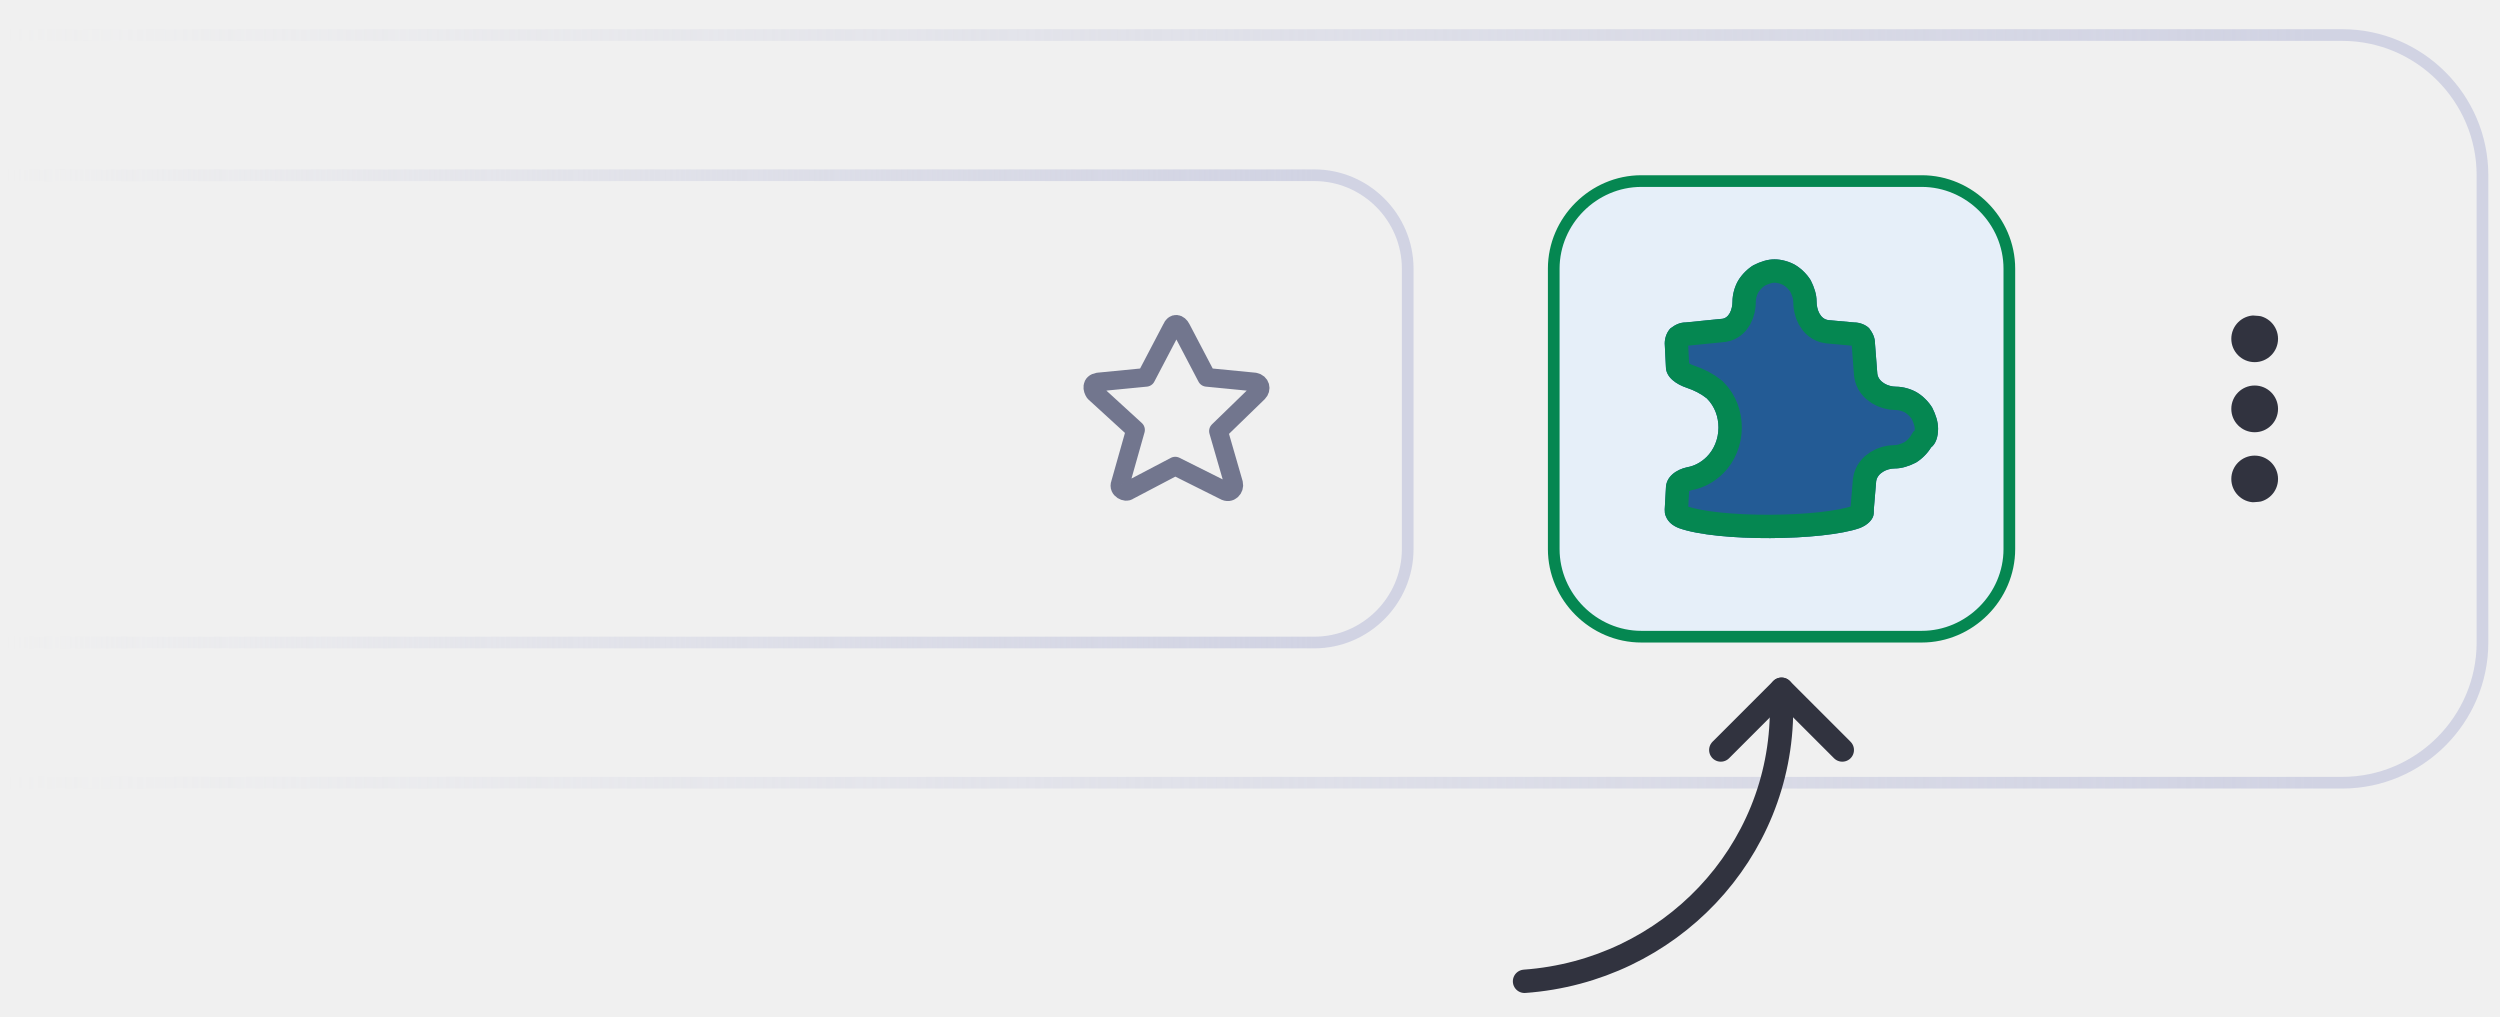
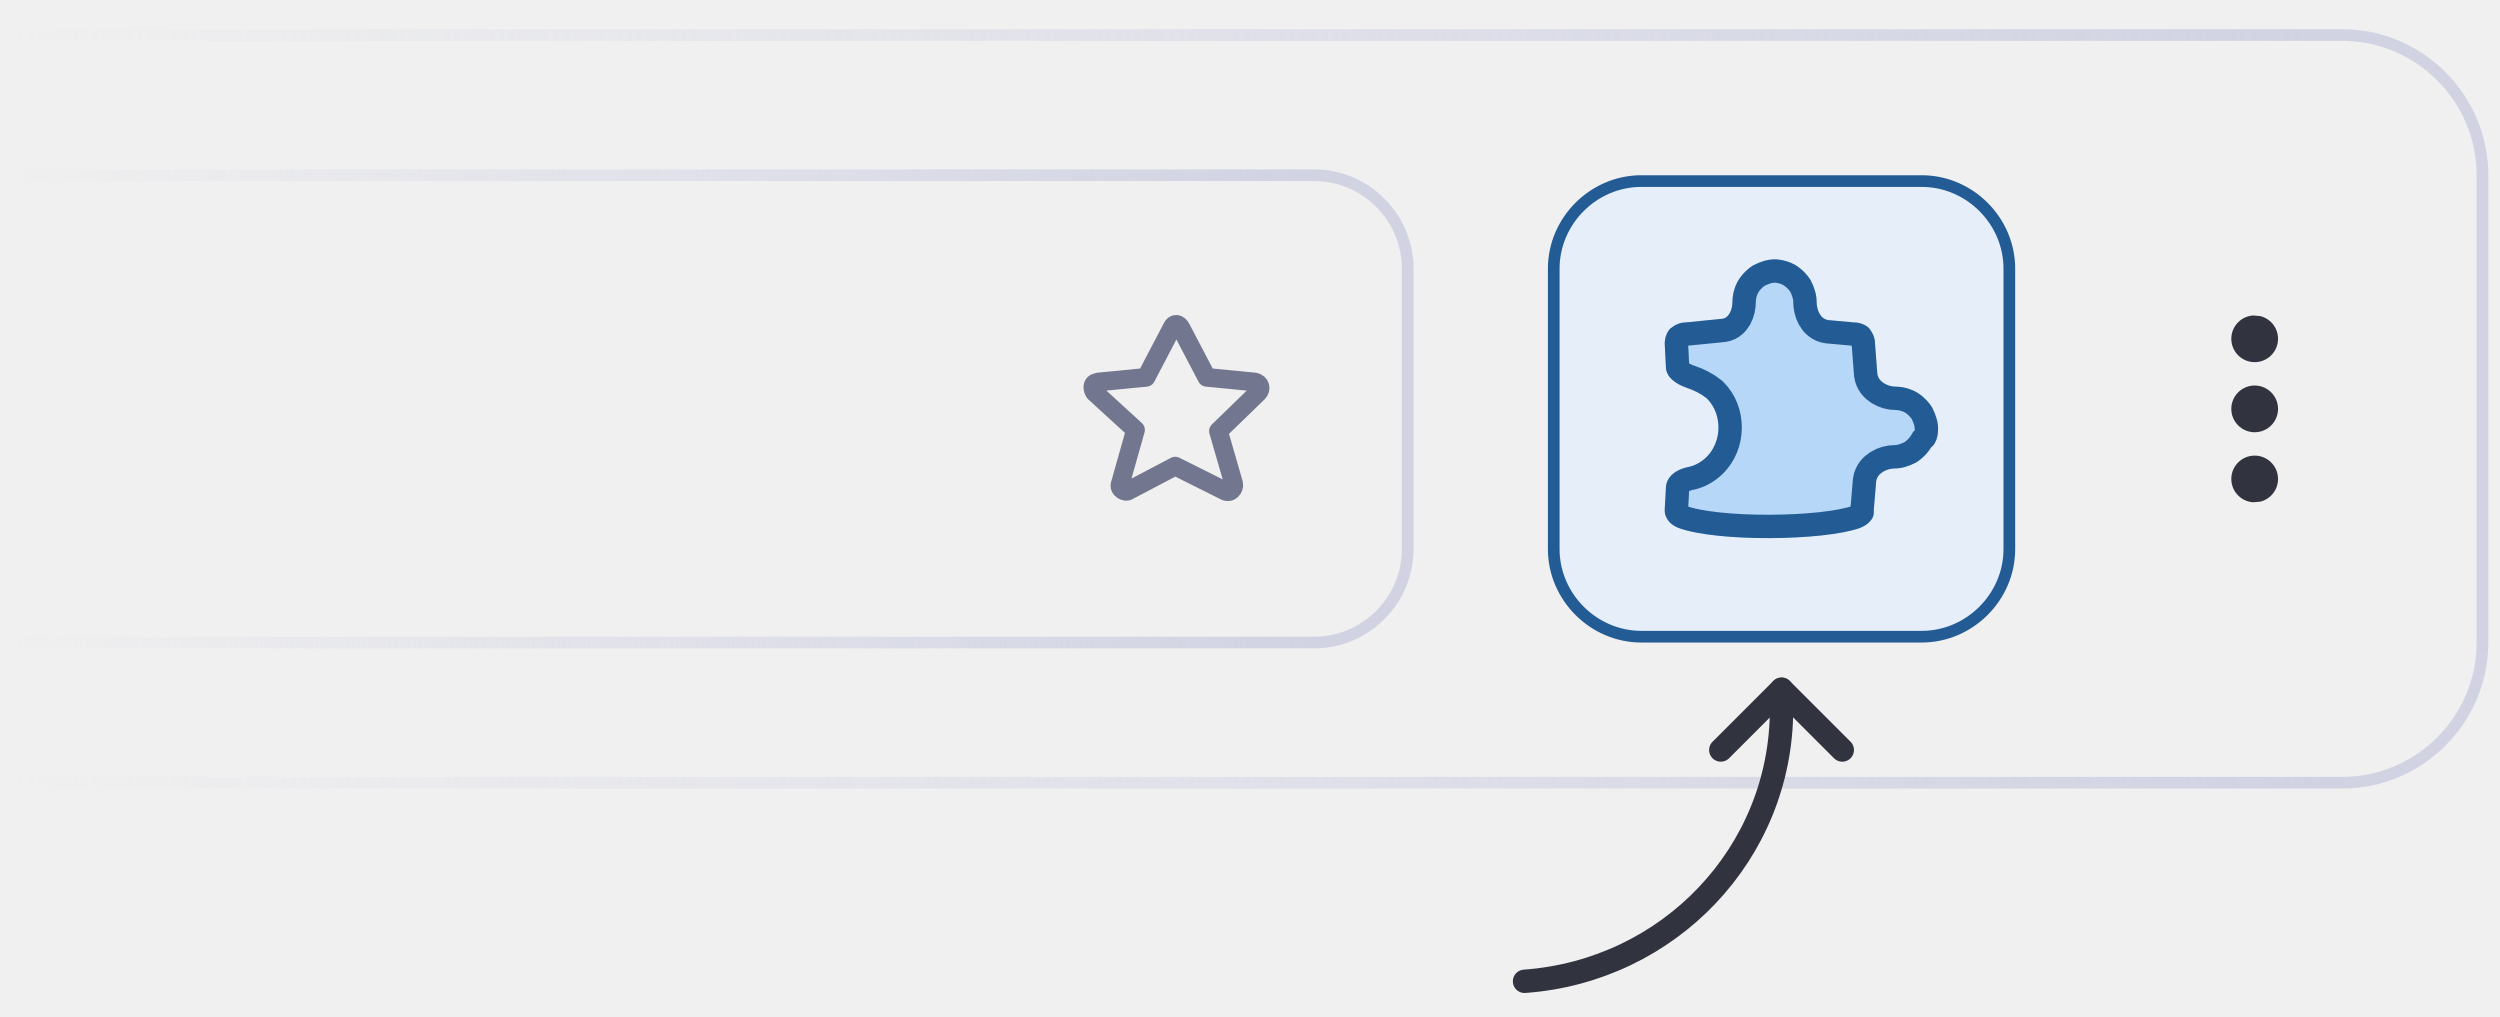
<svg xmlns="http://www.w3.org/2000/svg" xmlns:xlink="http://www.w3.org/1999/xlink" viewBox="0 0 214 87" enable-background="new 0 0 214 87" xml:space="preserve">
  <linearGradient id="a" gradientUnits="userSpaceOnUse" x1="112.523" y1="52.89" x2=".5" y2="52.89" gradientTransform="matrix(1 0 0 -1 0 87.89)">
    <stop offset="0" style="stop-color:#d1d3e3" />
    <stop offset="1" style="stop-color:#d1d3e3;stop-opacity:0" />
  </linearGradient>
  <path fill="none" stroke="url(#a)" d="M.5 15h112c4.4 0 8 3.6 8 8v24c0 4.4-3.6 8-8 8H.5" />
  <linearGradient id="b" gradientUnits="userSpaceOnUse" x1="198.408" y1="52.89" x2=".5" y2="52.89" gradientTransform="matrix(1 0 0 -1 0 87.89)">
    <stop offset="0" style="stop-color:#d1d3e3" />
    <stop offset="1" style="stop-color:#d1d3e3;stop-opacity:0" />
  </linearGradient>
  <path fill="none" stroke="url(#b)" d="M.5 3h200c6.6 0 12 5.4 12 12v40c0 6.6-5.4 12-12 12H.5" />
  <path fill="none" stroke="#72768E" stroke-width="1.6" stroke-linecap="round" stroke-linejoin="round" d="m101.1 28.1 2.2 4.2 4.1.4c.5.1.6.6.3.9l-3.4 3.3 1.3 4.5c.1.4-.3.9-.8.6l-4.2-2.1-4 2.1c-.2.2-.9-.1-.7-.6l1.3-4.6-3.5-3.2c-.2-.3-.3-.8.3-.9l4.1-.4 2.2-4.2c.2-.5.6-.4.8 0z" />
-   <path fill="#E6EFF9" stroke="#058751" d="M140.5 15.5h24c4.1 0 7.5 3.4 7.5 7.5v24c0 4.1-3.4 7.5-7.5 7.5h-24c-4.1 0-7.5-3.4-7.5-7.5V23c0-4.1 3.4-7.5 7.5-7.5z" />
-   <path fill="#235B95" d="M165.9 36.7c0-.6-.2-1.2-.5-1.8-.3-.5-.8-1-1.3-1.3-.5-.3-1.2-.5-1.8-.5-.7 0-1.5-.4-1.6-1.1l-.2-2.6c0-.5-.2-.9-.5-1.3-.3-.3-.8-.5-1.3-.5l-2.2-.2c-.7-.1-1-.9-1-1.6 0-.6-.2-1.2-.5-1.8-.3-.5-.8-1-1.3-1.3-.5-.3-1.2-.5-1.8-.5-.6 0-1.2.2-1.8.5-.5.3-1 .8-1.3 1.3-.3.5-.5 1.2-.5 1.8 0 .7-.3 1.5-1 1.5l-3 .3c-.5 0-.9.2-1.3.5-.3.3-.5.8-.5 1.3l.1 2c0 .9.9 1.5 1.8 1.8.6.2 1.2.5 1.7.9.7.7 1 1.6 1 2.5 0 1-.4 1.9-1 2.5-.5.5-1.1.8-1.7.9-.9.2-1.8.8-1.8 1.8l-.1 1.8c0 .2 0 .4.1.6.2.5.6.8 1.1 1 3.3 1.2 12.4 1.1 15.5 0 .5-.2.9-.5 1.1-.9.1-.2.1-.4.1-.7l.2-2.4c.1-.7.9-1.1 1.6-1.1.6 0 1.2-.2 1.8-.5.5-.3 1-.8 1.3-1.3.4-.3.6-.9.6-1.6z" />
+   <path fill="#E6EFF9" stroke="#235B95" d="M140.5 15.5h24c4.1 0 7.5 3.4 7.5 7.5v24c0 4.1-3.4 7.5-7.5 7.5h-24c-4.1 0-7.5-3.4-7.5-7.5V23c0-4.1 3.4-7.5 7.5-7.5z" />
+   <path fill="#B6D7F8" d="M165.9 36.7c0-.6-.2-1.2-.5-1.8-.3-.5-.8-1-1.3-1.3-.5-.3-1.2-.5-1.8-.5-.7 0-1.5-.4-1.6-1.1l-.2-2.6c0-.5-.2-.9-.5-1.3-.3-.3-.8-.5-1.3-.5l-2.2-.2c-.7-.1-1-.9-1-1.6 0-.6-.2-1.2-.5-1.8-.3-.5-.8-1-1.3-1.3-.5-.3-1.2-.5-1.8-.5-.6 0-1.2.2-1.8.5-.5.3-1 .8-1.3 1.3-.3.5-.5 1.2-.5 1.8 0 .7-.3 1.5-1 1.5l-3 .3c-.5 0-.9.2-1.3.5-.3.3-.5.8-.5 1.3l.1 2c0 .9.9 1.5 1.8 1.8.6.2 1.2.5 1.7.9.7.7 1 1.6 1 2.5 0 1-.4 1.9-1 2.5-.5.5-1.1.8-1.7.9-.9.2-1.8.8-1.8 1.8l-.1 1.8c0 .2 0 .4.1.6.2.5.6.8 1.1 1 3.3 1.2 12.4 1.1 15.5 0 .5-.2.9-.5 1.1-.9.1-.2.1-.4.1-.7l.2-2.4c.1-.7.9-1.1 1.6-1.1.6 0 1.2-.2 1.8-.5.5-.3 1-.8 1.3-1.3.4-.3.6-.9.6-1.6z" />
  <defs>
    <filter id="c" filterUnits="userSpaceOnUse" x="140.6" y="20.3" width="27.3" height="28">
      <feColorMatrix values="1 0 0 0 0 0 1 0 0 0 0 0 1 0 0 0 0 0 1 0" />
    </filter>
  </defs>
  <mask maskUnits="userSpaceOnUse" x="140.6" y="20.3" width="27.3" height="28" id="d">
    <path fill="#FFF" filter="url(#c)" d="M165.9 36.7c0-.6-.2-1.2-.5-1.8-.3-.5-.8-1-1.3-1.3-.5-.3-1.2-.5-1.8-.5-.7 0-1.5-.4-1.6-1.1l-.2-2.6c0-.5-.2-.9-.5-1.3-.3-.3-.8-.5-1.3-.5l-2.2-.2c-.7-.1-1-.9-1-1.6 0-.6-.2-1.2-.5-1.8-.3-.5-.8-1-1.3-1.3-.5-.3-1.2-.5-1.8-.5-.6 0-1.2.2-1.8.5-.5.3-1 .8-1.3 1.3-.3.5-.5 1.2-.5 1.8 0 .7-.3 1.5-1 1.5l-3 .3c-.5 0-.9.2-1.3.5-.3.3-.5.8-.5 1.3l.1 2c0 .9.9 1.5 1.8 1.8.6.2 1.2.5 1.7.9.7.7 1 1.6 1 2.5 0 1-.4 1.9-1 2.5-.5.5-1.1.8-1.7.9-.9.2-1.8.8-1.8 1.8l-.1 1.8c0 .2 0 .4.1.6.2.5.6.8 1.1 1 3.3 1.2 12.4 1.1 15.5 0 .5-.2.9-.5 1.1-.9.1-.2.1-.4.1-.7l.2-2.4c.1-.7.9-1.1 1.6-1.1.6 0 1.2-.2 1.8-.5.5-.3 1-.8 1.3-1.3.4-.3.6-.9.6-1.6z" />
  </mask>
-   <path mask="url(#d)" fill="none" stroke="#058751" stroke-width="4" d="M165.9 36.7c0-.6-.2-1.2-.5-1.8-.3-.5-.8-1-1.3-1.3-.5-.3-1.2-.5-1.8-.5-.7 0-1.5-.4-1.6-1.1l-.2-2.6c0-.5-.2-.9-.5-1.3-.3-.3-.8-.5-1.3-.5l-2.2-.2c-.7-.1-1-.9-1-1.6 0-.6-.2-1.2-.5-1.8-.3-.5-.8-1-1.3-1.3-.5-.3-1.2-.5-1.8-.5-.6 0-1.2.2-1.8.5-.5.3-1 .8-1.3 1.3-.3.5-.5 1.2-.5 1.8 0 .7-.3 1.5-1 1.5l-3 .3c-.5 0-.9.2-1.3.5-.3.3-.5.8-.5 1.3l.1 2c0 .9.9 1.5 1.8 1.8.6.2 1.2.5 1.7.9.7.7 1 1.6 1 2.5 0 1-.4 1.9-1 2.5-.5.5-1.1.8-1.7.9-.9.2-1.8.8-1.8 1.8l-.1 1.8c0 .2 0 .4.1.6.2.5.6.8 1.1 1 3.3 1.2 12.4 1.1 15.5 0 .5-.2.9-.5 1.1-.9.1-.2.1-.4.1-.7l.2-2.4c.1-.7.9-1.1 1.6-1.1.6 0 1.2-.2 1.8-.5.5-.3 1-.8 1.3-1.3.4-.3.6-.9.6-1.6z" />
+   <path mask="url(#d)" fill="none" stroke="#235B95" stroke-width="4" d="M165.9 36.7c0-.6-.2-1.2-.5-1.8-.3-.5-.8-1-1.3-1.3-.5-.3-1.2-.5-1.8-.5-.7 0-1.5-.4-1.6-1.1l-.2-2.6c0-.5-.2-.9-.5-1.3-.3-.3-.8-.5-1.3-.5l-2.2-.2c-.7-.1-1-.9-1-1.6 0-.6-.2-1.2-.5-1.8-.3-.5-.8-1-1.3-1.3-.5-.3-1.2-.5-1.8-.5-.6 0-1.2.2-1.8.5-.5.3-1 .8-1.3 1.3-.3.5-.5 1.2-.5 1.8 0 .7-.3 1.5-1 1.5l-3 .3c-.5 0-.9.2-1.3.5-.3.3-.5.8-.5 1.3l.1 2c0 .9.9 1.5 1.8 1.8.6.2 1.2.5 1.7.9.7.7 1 1.6 1 2.5 0 1-.4 1.9-1 2.5-.5.5-1.1.8-1.7.9-.9.2-1.8.8-1.8 1.8l-.1 1.8c0 .2 0 .4.1.6.2.5.6.8 1.1 1 3.3 1.2 12.4 1.1 15.5 0 .5-.2.9-.5 1.1-.9.1-.2.1-.4.1-.7l.2-2.4c.1-.7.9-1.1 1.6-1.1.6 0 1.2-.2 1.8-.5.5-.3 1-.8 1.3-1.3.4-.3.6-.9.6-1.6z" />
  <g>
    <defs>
      <path id="e" d="M192.5 43c-4.4 0-8-3.6-8-8s3.6-8 8-8 8 3.6 8 8-3.6 8-8 8z" />
    </defs>
    <clipPath id="f">
      <use xlink:href="#e" overflow="visible" />
    </clipPath>
    <g fill="#31333F" clip-path="url(#f)">
      <circle cx="193" cy="29" r="2" />
      <circle cx="193" cy="35" r="2" />
      <circle cx="193" cy="41" r="2" />
    </g>
  </g>
  <g>
    <g fill="none" stroke="#31333F" stroke-width="2" stroke-linecap="round" stroke-linejoin="round">
      <path d="M152.5 59v1.7c0 12.3-9.6 22.4-22 23.3" />
      <path d="m147.3 64.2 5.2-5.2 5.2 5.2" />
    </g>
  </g>
</svg>
